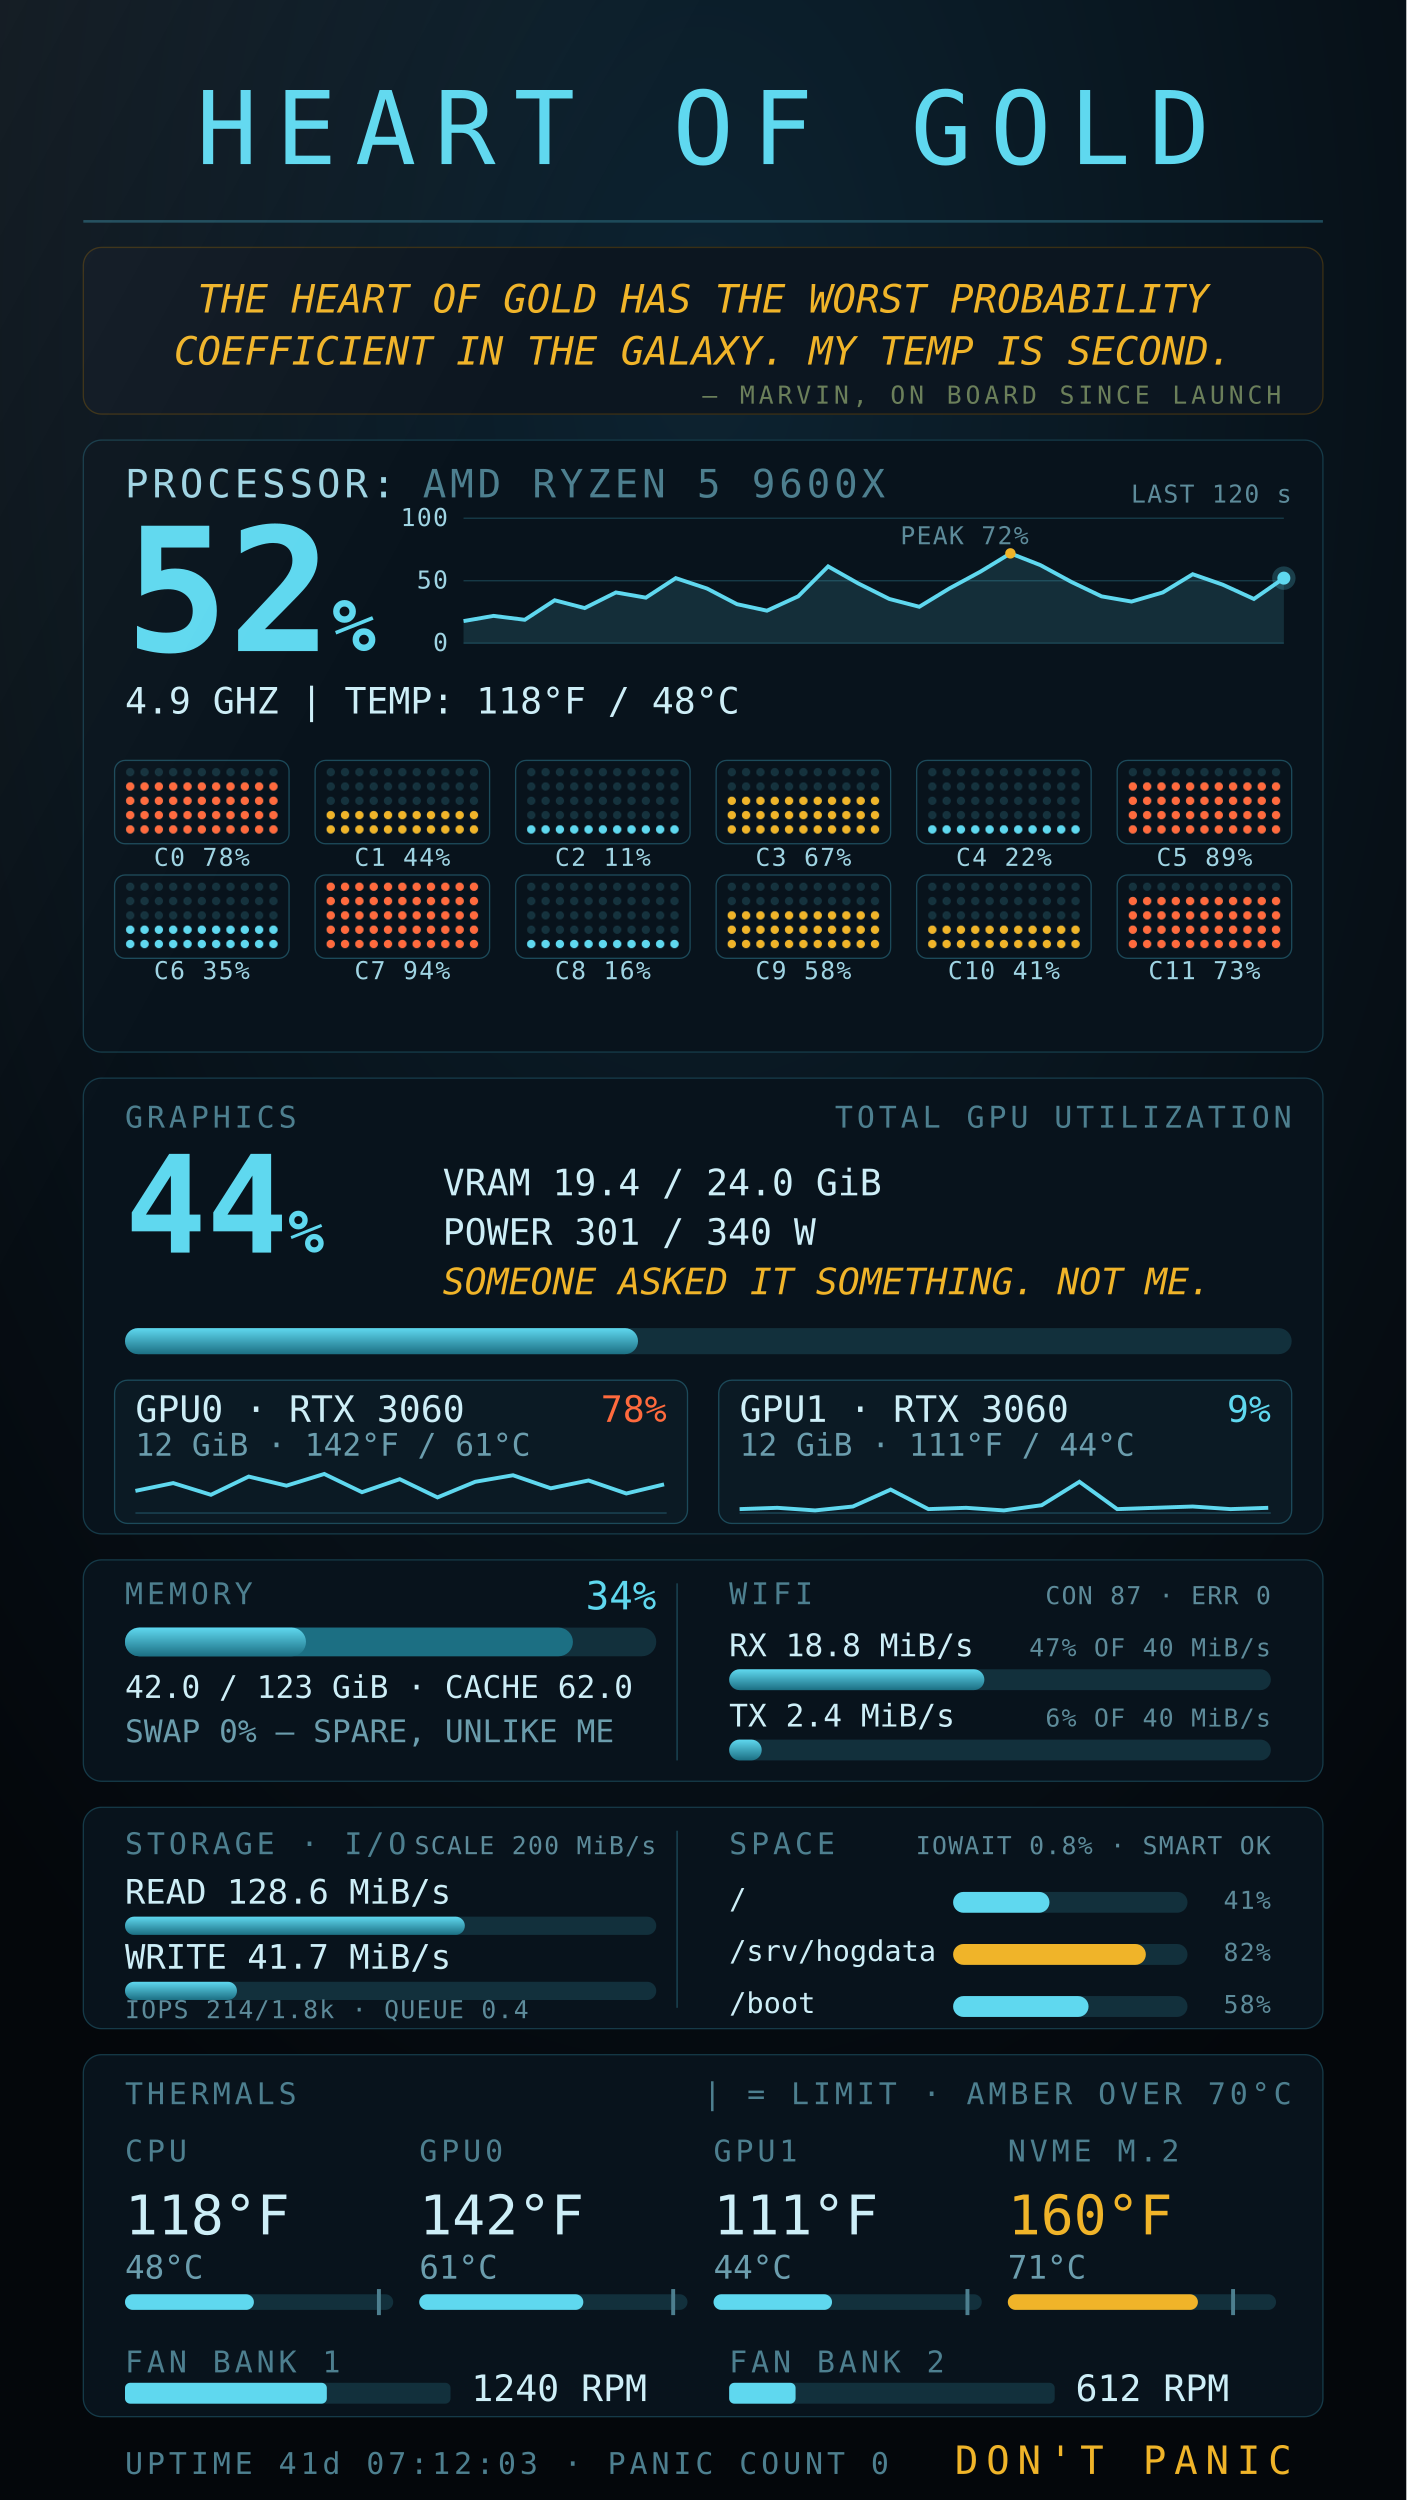
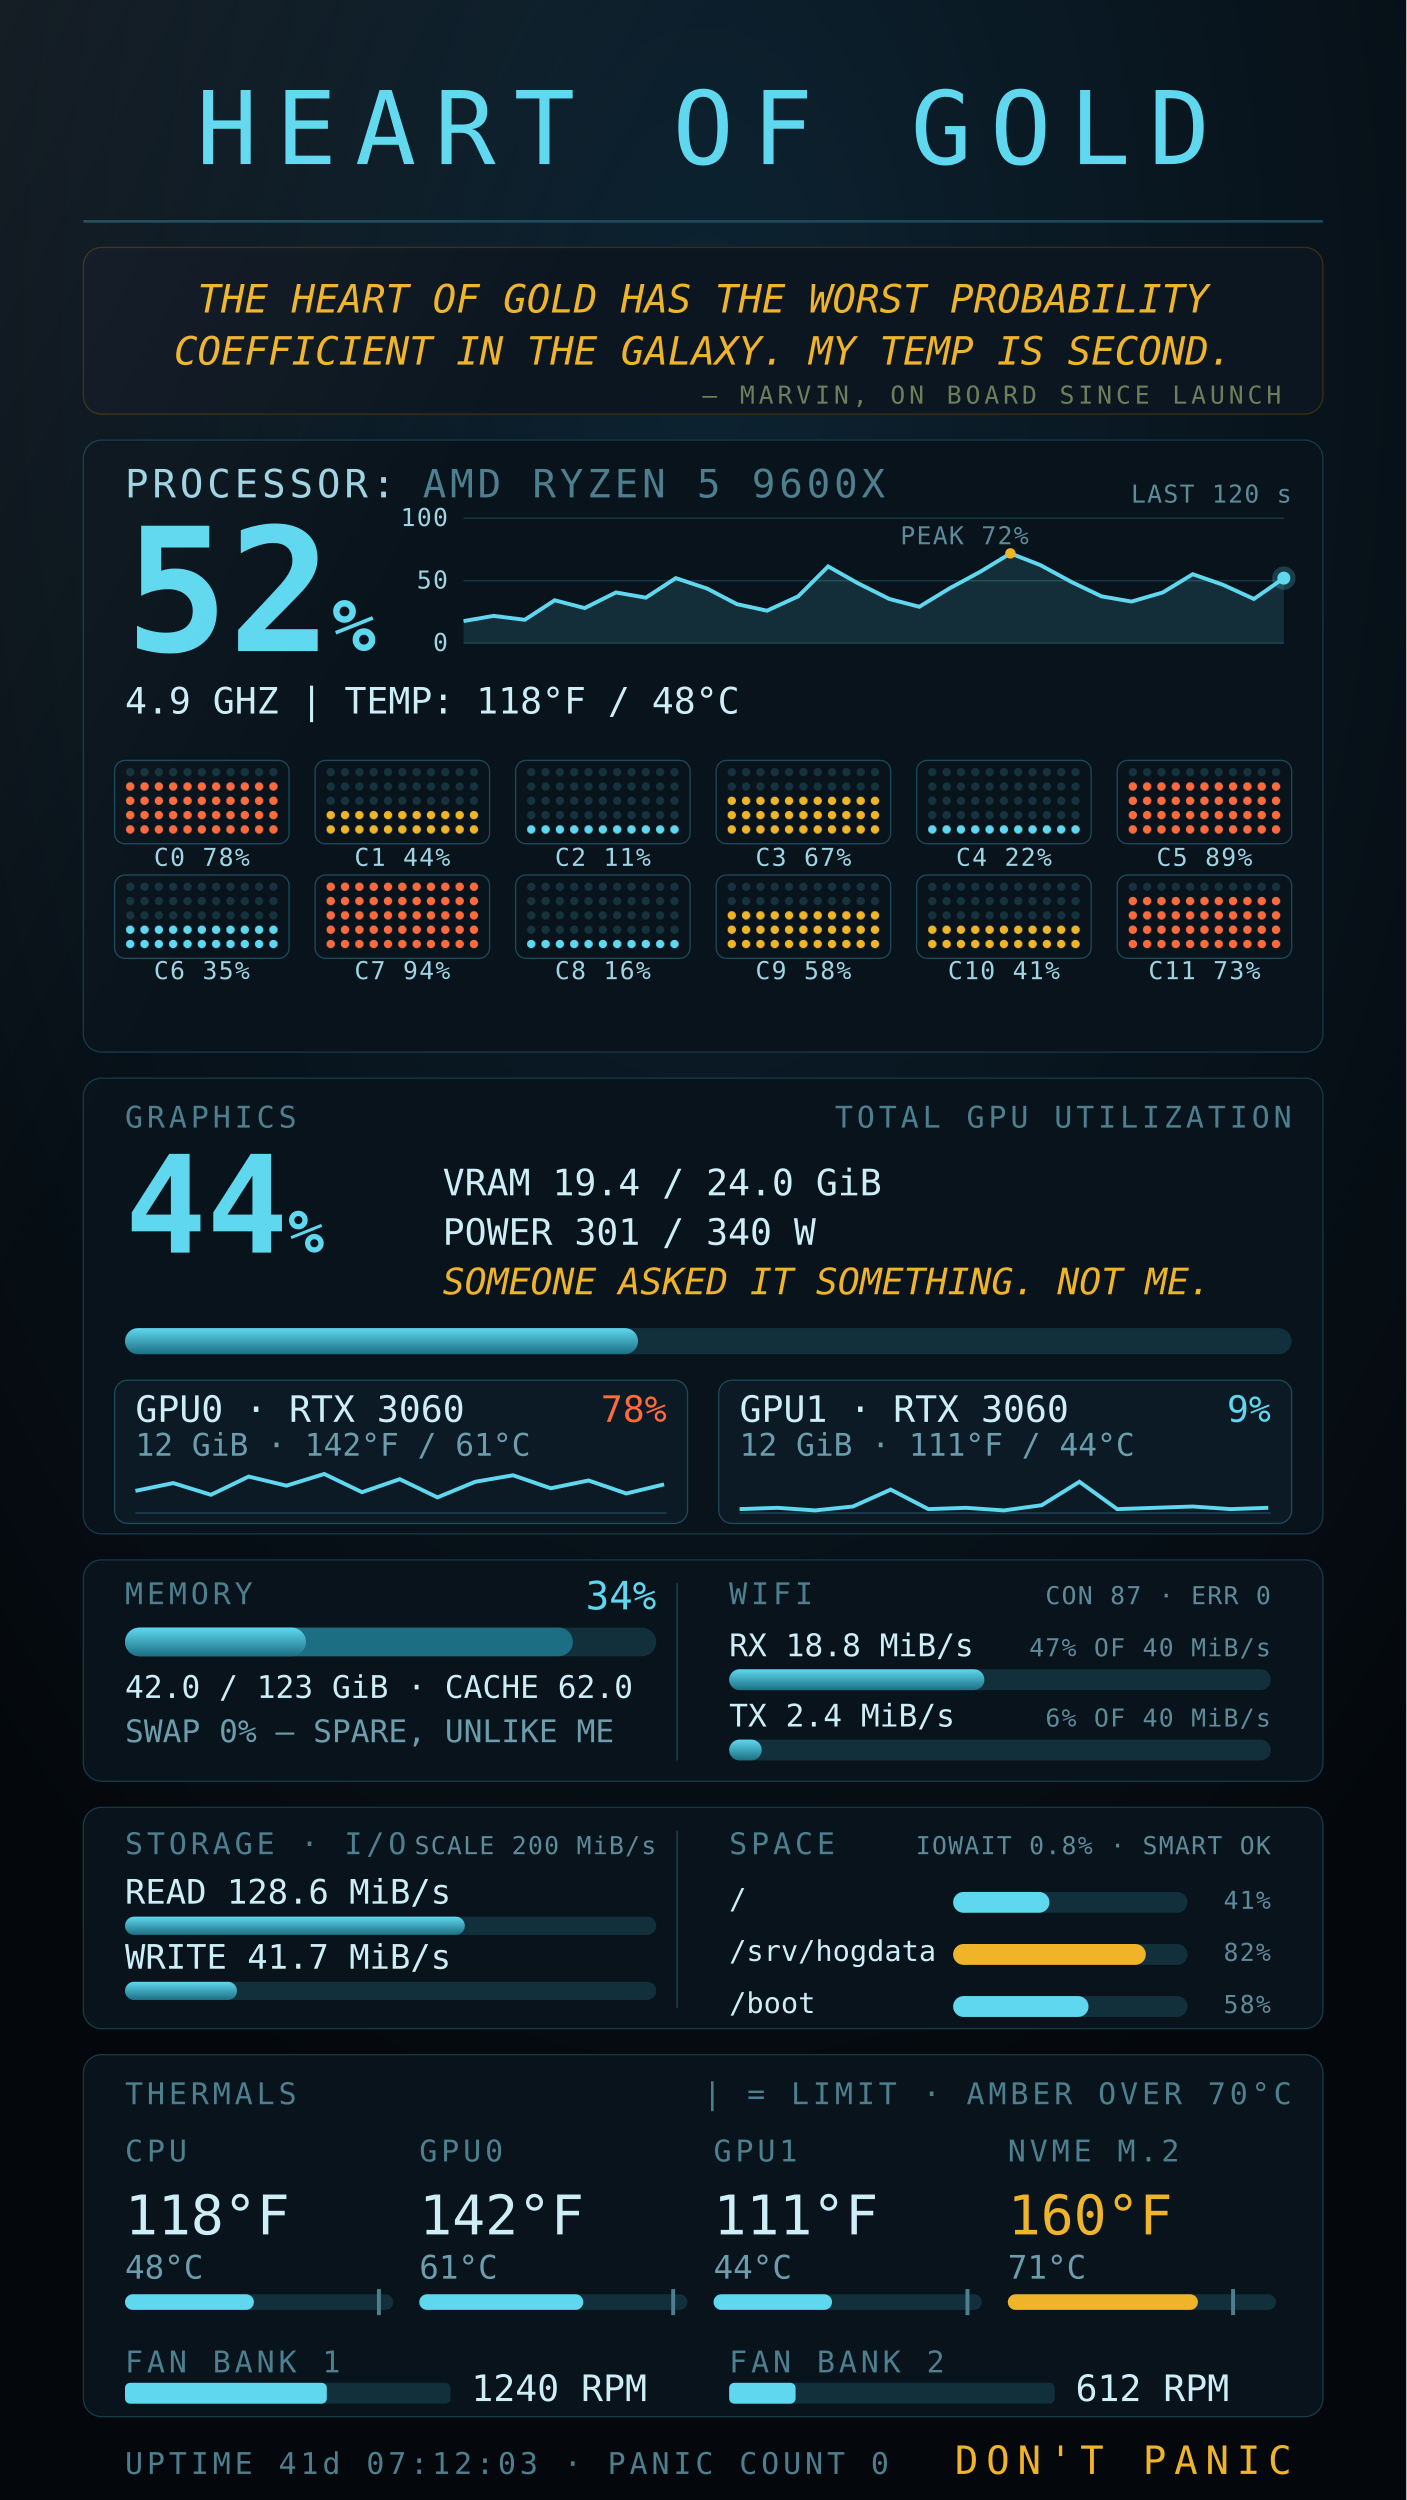
<svg xmlns="http://www.w3.org/2000/svg" width="1080" height="1920" viewBox="0 0 1080 1920">
  <defs>
    <radialGradient id="glow" cx="50%" cy="14%" r="78%">
      <stop offset="0%" stop-color="#0d2331" />
      <stop offset="100%" stop-color="#04070b" />
    </radialGradient>
    <linearGradient id="glass" x1="0" y1="0" x2="1" y2="1">
      <stop offset="0%" stop-color="#ffffff" stop-opacity=".055" />
      <stop offset="26%" stop-color="#ffffff" stop-opacity="0" />
    </linearGradient>
    <linearGradient id="bar" x1="0" y1="1" x2="0" y2="0">
      <stop offset="0%" stop-color="#1c6f83" />
      <stop offset="100%" stop-color="#5fd8ef" />
    </linearGradient>
    <pattern id="dots" patternUnits="userSpaceOnUse" width="11" height="11" patternTransform="translate(5,3)">
      <circle cx="7" cy="7" r="3.2" fill="#ffffff" />
    </pattern>
    <pattern id="dotsDim" patternUnits="userSpaceOnUse" width="11" height="11" patternTransform="translate(5,3)">
      <circle cx="7" cy="7" r="3.2" fill="#15323d" />
    </pattern>
    <mask id="dotMask">
      <rect x="88" y="584" width="904" height="152" fill="url(#dots)" />
    </mask>
    <style>
      text{font-family:ui-monospace,"DejaVu Sans Mono",monospace}
      text:not([fill]){fill:#9fd4e3}
      .lbl{font-size:23px;letter-spacing:3px}
      .lbl:not([fill]){fill:#4d7f8f}
      .val{font-size:28px}
      .val:not([fill]){fill:#cdeef7}
      .dim{font-size:24px}
      .dim:not([fill]){fill:#6b9dad}
      .sm{font-size:19px;letter-spacing:1px}
      .sm:not([fill]){fill:#5d8b9a}
      .hi{font-size:132px;font-weight:600}
      .quip{font-size:30px;font-style:italic}
      .quip:not([fill]){fill:#f0b429}
      .gpu{font-size:104px;font-weight:600}
      .gpu:not([fill]){fill:#5fd8ef}
      .fah{font-size:42px}
      .fah:not([fill]){fill:#cdeef7}
      .cel{font-size:25px}
      .cel:not([fill]){fill:#6b9dad}
    </style>
  </defs>
  <rect width="1080" height="1920" fill="url(#glow)" />
  <text x="540" y="126" text-anchor="middle" font-size="78" letter-spacing="14" fill="#5fd8ef">HEART OF GOLD</text>
  <line x1="64" y1="170" x2="1016" y2="170" stroke="#1d4a5a" stroke-width="2" />
  <rect x="64" y="190" width="952" height="128" rx="14" fill="#0c1620" stroke="#3a2f14" />
  <text x="540" y="240" text-anchor="middle" class="quip">THE HEART OF GOLD HAS THE WORST PROBABILITY</text>
  <text x="540" y="280" text-anchor="middle" class="quip">COEFFICIENT IN THE GALAXY. MY TEMP IS SECOND.</text>
  <text x="984" y="310" text-anchor="end" font-size="19" letter-spacing="3" fill="#6b7f5a">— MARVIN, ON BOARD SINCE LAUNCH</text>
  <rect x="64" y="338" width="952" height="470" rx="14" fill="#08131c" stroke="#153a48" />
  <text x="96" y="382" font-size="30" letter-spacing="3">PROCESSOR: <tspan fill="#4d7f8f">AMD RYZEN 5 9600X</tspan>
  </text>
  <text x="992" y="386" text-anchor="end" class="sm">LAST 120 s</text>
  <text x="96" y="500" class="hi" fill="#5fd8ef">52<tspan font-size="56">%</tspan>
  </text>
  <text x="96" y="548" class="val">4.9 GHZ | TEMP: 118°F / 48°C</text>
  <g stroke="#173d4a" stroke-width="1">
    <line x1="356" y1="398" x2="986" y2="398" />
    <line x1="356" y1="446" x2="986" y2="446" />
    <line x1="356" y1="494" x2="986" y2="494" />
  </g>
  <g class="sm" text-anchor="end" stroke="none">
    <text x="344" y="404">100</text>
    <text x="344" y="452">50</text>
    <text x="344" y="500">0</text>
  </g>
  <polygon points="356,477 379,473 403,476 426,461 449,467 473,455 496,459 519,444 543,452 566,464 589,469 613,458 636,435 659,448 683,460 706,466 729,452 753,439 776,425 799,434 823,447 846,458 869,462 893,455 916,441 939,449 963,460 986,444 986,494 356,494" fill="#5fd8ef" fill-opacity=".14" />
  <polyline points="356,477 379,473 403,476 426,461 449,467 473,455 496,459 519,444 543,452 566,464 589,469 613,458 636,435 659,448 683,460 706,466 729,452 753,439 776,425 799,434 823,447 846,458 869,462 893,455 916,441 939,449 963,460 986,444" fill="none" stroke="#5fd8ef" stroke-width="3" />
  <circle cx="776" cy="425" r="4" fill="#f0b429" />
  <text x="790" y="418" text-anchor="end" class="sm">PEAK 72%</text>
  <circle cx="986" cy="444" r="9" fill="#5fd8ef" fill-opacity=".22" />
  <circle cx="986" cy="444" r="5" fill="#5fd8ef" />
  <g fill="none" stroke="#1c4a5a">
    <rect x="88" y="584" width="134" height="64" rx="8" />
    <rect x="242" y="584" width="134" height="64" rx="8" />
    <rect x="396" y="584" width="134" height="64" rx="8" />
    <rect x="550" y="584" width="134" height="64" rx="8" />
    <rect x="704" y="584" width="134" height="64" rx="8" />
    <rect x="858" y="584" width="134" height="64" rx="8" />
    <rect x="88" y="672" width="134" height="64" rx="8" />
    <rect x="242" y="672" width="134" height="64" rx="8" />
    <rect x="396" y="672" width="134" height="64" rx="8" />
    <rect x="550" y="672" width="134" height="64" rx="8" />
    <rect x="704" y="672" width="134" height="64" rx="8" />
    <rect x="858" y="672" width="134" height="64" rx="8" />
  </g>
  <g fill="url(#dotsDim)">
    <rect x="93" y="588" width="124" height="56" />
    <rect x="247" y="588" width="124" height="56" />
    <rect x="401" y="588" width="124" height="56" />
    <rect x="555" y="588" width="124" height="56" />
    <rect x="709" y="588" width="124" height="56" />
    <rect x="863" y="588" width="124" height="56" />
    <rect x="93" y="676" width="124" height="56" />
    <rect x="247" y="676" width="124" height="56" />
    <rect x="401" y="676" width="124" height="56" />
    <rect x="555" y="676" width="124" height="56" />
    <rect x="709" y="676" width="124" height="56" />
    <rect x="863" y="676" width="124" height="56" />
  </g>
  <g mask="url(#dotMask)">
    <rect x="93" y="600" width="124" height="44" fill="#ff6a3d" />
    <rect x="247" y="622" width="124" height="22" fill="#f0b429" />
    <rect x="401" y="633" width="124" height="11" fill="#5fd8ef" />
    <rect x="555" y="611" width="124" height="33" fill="#f0b429" />
    <rect x="709" y="633" width="124" height="11" fill="#5fd8ef" />
    <rect x="863" y="600" width="124" height="44" fill="#ff6a3d" />
    <rect x="93" y="710" width="124" height="22" fill="#5fd8ef" />
    <rect x="247" y="677" width="124" height="55" fill="#ff6a3d" />
    <rect x="401" y="721" width="124" height="11" fill="#5fd8ef" />
    <rect x="555" y="699" width="124" height="33" fill="#f0b429" />
    <rect x="709" y="710" width="124" height="22" fill="#f0b429" />
    <rect x="863" y="688" width="124" height="44" fill="#ff6a3d" />
  </g>
  <g class="sm" text-anchor="middle" font-size="18">
    <text x="155" y="665">C0 78%</text>
    <text x="309" y="665">C1 44%</text>
    <text x="463" y="665">C2 11%</text>
    <text x="617" y="665">C3 67%</text>
    <text x="771" y="665">C4 22%</text>
    <text x="925" y="665">C5 89%</text>
    <text x="155" y="752">C6 35%</text>
    <text x="309" y="752">C7 94%</text>
    <text x="463" y="752">C8 16%</text>
    <text x="617" y="752">C9 58%</text>
    <text x="771" y="752">C10 41%</text>
    <text x="925" y="752">C11 73%</text>
  </g>
  <rect x="64" y="828" width="952" height="350" rx="14" fill="#08131c" stroke="#153a48" />
  <text x="96" y="866" class="lbl">GRAPHICS</text>
  <text x="992" y="866" text-anchor="end" class="lbl">TOTAL GPU UTILIZATION</text>
  <text x="96" y="962" class="gpu">44<tspan font-size="46">%</tspan>
  </text>
  <text x="340" y="918" class="val">VRAM  19.4 / 24.0 GiB</text>
  <text x="340" y="956" class="val">POWER 301 / 340 W</text>
  <text x="340" y="994" class="quip" style="font-size:28px">SOMEONE ASKED IT SOMETHING. NOT ME.</text>
  <rect x="96" y="1020" width="896" height="20" rx="10" fill="#12303c" />
  <rect x="96" y="1020" width="394" height="20" rx="10" fill="url(#bar)" />
  <rect x="88" y="1060" width="440" height="110" rx="10" fill="#0b1a24" stroke="#1c4a5a" />
  <text x="104" y="1092" class="val">GPU0 · RTX 3060</text>
  <text x="512" y="1092" text-anchor="end" font-size="28" fill="#ff6a3d">78%</text>
  <text x="104" y="1118" class="dim">12 GiB · 142°F / 61°C</text>
  <line x1="104" y1="1162" x2="512" y2="1162" stroke="#1c4a5a" />
  <polyline points="104,1145 133,1139 162,1148 191,1134 220,1141 249,1132 278,1146 307,1136 336,1150 365,1138 394,1133 423,1143 452,1137 481,1147 510,1140" fill="none" stroke="#5fd8ef" stroke-width="3" />
  <rect x="552" y="1060" width="440" height="110" rx="10" fill="#0b1a24" stroke="#1c4a5a" />
  <text x="568" y="1092" class="val">GPU1 · RTX 3060</text>
  <text x="976" y="1092" text-anchor="end" font-size="28" fill="#5fd8ef">9%</text>
  <text x="568" y="1118" class="dim">12 GiB · 111°F / 44°C</text>
  <line x1="568" y1="1162" x2="976" y2="1162" stroke="#1c4a5a" />
  <polyline points="568,1159 597,1158 626,1160 655,1157 684,1144 713,1159 742,1158 771,1160 800,1156 829,1138 858,1159 887,1158 916,1157 945,1159 974,1158" fill="none" stroke="#5fd8ef" stroke-width="3" />
  <rect x="64" y="1198" width="952" height="170" rx="14" fill="#08131c" stroke="#153a48" />
  <line x1="520" y1="1216" x2="520" y2="1352" stroke="#1c4a5a" />
  <text x="96" y="1232" class="lbl">MEMORY</text>
  <text x="504" y="1236" text-anchor="end" font-size="30" fill="#5fd8ef">34%</text>
  <rect x="96" y="1250" width="408" height="22" rx="11" fill="#12303c" />
  <rect x="96" y="1250" width="344" height="22" rx="11" fill="#1c6f83" />
  <rect x="96" y="1250" width="139" height="22" rx="11" fill="url(#bar)" />
  <text x="96" y="1304" font-size="24" fill="#cdeef7">42.0 / 123 GiB · CACHE 62.0</text>
  <text x="96" y="1338" class="dim">SWAP 0% — SPARE, UNLIKE ME</text>
  <text x="560" y="1232" class="lbl">WIFI</text>
  <text x="976" y="1232" text-anchor="end" class="sm">CON 87 · ERR 0</text>
  <text x="560" y="1272" font-size="24" fill="#cdeef7">RX 18.8 MiB/s</text>
  <text x="976" y="1272" text-anchor="end" class="sm">47% OF 40 MiB/s</text>
  <rect x="560" y="1282" width="416" height="16" rx="8" fill="#12303c" />
  <rect x="560" y="1282" width="196" height="16" rx="8" fill="url(#bar)" />
  <text x="560" y="1326" font-size="24" fill="#cdeef7">TX 2.4 MiB/s</text>
  <text x="976" y="1326" text-anchor="end" class="sm">6% OF 40 MiB/s</text>
  <rect x="560" y="1336" width="416" height="16" rx="8" fill="#12303c" />
  <rect x="560" y="1336" width="25" height="16" rx="8" fill="url(#bar)" />
  <rect x="64" y="1388" width="952" height="170" rx="14" fill="#08131c" stroke="#153a48" />
  <line x1="520" y1="1406" x2="520" y2="1542" stroke="#1c4a5a" />
  <text x="96" y="1424" class="lbl">STORAGE · I/O</text>
  <text x="504" y="1424" text-anchor="end" class="sm">SCALE 200 MiB/s</text>
  <text x="96" y="1462" font-size="26" fill="#cdeef7">READ 128.6 MiB/s</text>
  <rect x="96" y="1472" width="408" height="14" rx="7" fill="#12303c" />
  <rect x="96" y="1472" width="261" height="14" rx="7" fill="url(#bar)" />
  <text x="96" y="1512" font-size="26" fill="#cdeef7">WRITE 41.7 MiB/s</text>
  <rect x="96" y="1522" width="408" height="14" rx="7" fill="#12303c" />
  <rect x="96" y="1522" width="86" height="14" rx="7" fill="url(#bar)" />
-   <text x="96" y="1550" class="sm">IOPS 214/1.8k · QUEUE 0.4</text>
  <text x="560" y="1424" class="lbl">SPACE</text>
  <text x="976" y="1424" text-anchor="end" class="sm">IOWAIT 0.8% · SMART OK</text>
  <text x="560" y="1466" font-size="22" fill="#cdeef7">/</text>
  <rect x="732" y="1453" width="180" height="16" rx="8" fill="#12303c" />
  <rect x="732" y="1453" width="74" height="16" rx="8" fill="#5fd8ef" />
  <text x="976" y="1466" text-anchor="end" class="sm">41%</text>
  <text x="560" y="1506" font-size="22" fill="#cdeef7">/srv/hogdata</text>
  <rect x="732" y="1493" width="180" height="16" rx="8" fill="#12303c" />
  <rect x="732" y="1493" width="148" height="16" rx="8" fill="#f0b429" />
  <text x="976" y="1506" text-anchor="end" class="sm">82%</text>
  <text x="560" y="1546" font-size="22" fill="#cdeef7">/boot</text>
  <rect x="732" y="1533" width="180" height="16" rx="8" fill="#12303c" />
  <rect x="732" y="1533" width="104" height="16" rx="8" fill="#5fd8ef" />
  <text x="976" y="1546" text-anchor="end" class="sm">58%</text>
  <rect x="64" y="1578" width="952" height="278" rx="14" fill="#08131c" stroke="#153a48" />
  <text x="96" y="1616" class="lbl">THERMALS</text>
  <text x="992" y="1616" text-anchor="end" class="lbl">| = LIMIT · AMBER OVER 70°C</text>
  <text x="96" y="1660" class="lbl">CPU</text>
  <text x="96" y="1716" class="fah">118°F</text>
  <text x="96" y="1750" class="cel">48°C</text>
  <rect x="96" y="1762" width="206" height="12" rx="6" fill="#12303c" />
  <rect x="96" y="1762" width="99" height="12" rx="6" fill="#5fd8ef" />
  <line x1="291" y1="1758" x2="291" y2="1778" stroke="#4d7f8f" stroke-width="3" />
  <text x="322" y="1660" class="lbl">GPU0</text>
  <text x="322" y="1716" class="fah">142°F</text>
  <text x="322" y="1750" class="cel">61°C</text>
  <rect x="322" y="1762" width="206" height="12" rx="6" fill="#12303c" />
  <rect x="322" y="1762" width="126" height="12" rx="6" fill="#5fd8ef" />
  <line x1="517" y1="1758" x2="517" y2="1778" stroke="#4d7f8f" stroke-width="3" />
  <text x="548" y="1660" class="lbl">GPU1</text>
  <text x="548" y="1716" class="fah">111°F</text>
  <text x="548" y="1750" class="cel">44°C</text>
  <rect x="548" y="1762" width="206" height="12" rx="6" fill="#12303c" />
  <rect x="548" y="1762" width="91" height="12" rx="6" fill="#5fd8ef" />
  <line x1="743" y1="1758" x2="743" y2="1778" stroke="#4d7f8f" stroke-width="3" />
  <text x="774" y="1660" class="lbl">NVME M.2</text>
  <text x="774" y="1716" class="fah" fill="#f0b429">160°F</text>
  <text x="774" y="1750" class="cel">71°C</text>
  <rect x="774" y="1762" width="206" height="12" rx="6" fill="#12303c" />
  <rect x="774" y="1762" width="146" height="12" rx="6" fill="#f0b429" />
  <line x1="947" y1="1758" x2="947" y2="1778" stroke="#4d7f8f" stroke-width="3" />
  <text x="96" y="1822" class="lbl">FAN BANK 1</text>
  <rect x="96" y="1830" width="250" height="16" rx="4" fill="#12303c" />
  <rect x="96" y="1830" width="155" height="16" rx="4" fill="#5fd8ef" />
  <text x="362" y="1844" class="val">1240 RPM</text>
  <text x="560" y="1822" class="lbl">FAN BANK 2</text>
  <rect x="560" y="1830" width="250" height="16" rx="4" fill="#12303c" />
  <rect x="560" y="1830" width="51" height="16" rx="4" fill="#5fd8ef" />
  <text x="826" y="1844" class="val">612 RPM</text>
  <text x="96" y="1900" class="lbl">UPTIME 41d 07:12:03 · PANIC COUNT 0</text>
  <text x="992" y="1900" text-anchor="end" font-size="30" letter-spacing="6" fill="#f0b429">DON'T PANIC</text>
  <rect width="1080" height="1920" fill="url(#glass)" />
</svg>
